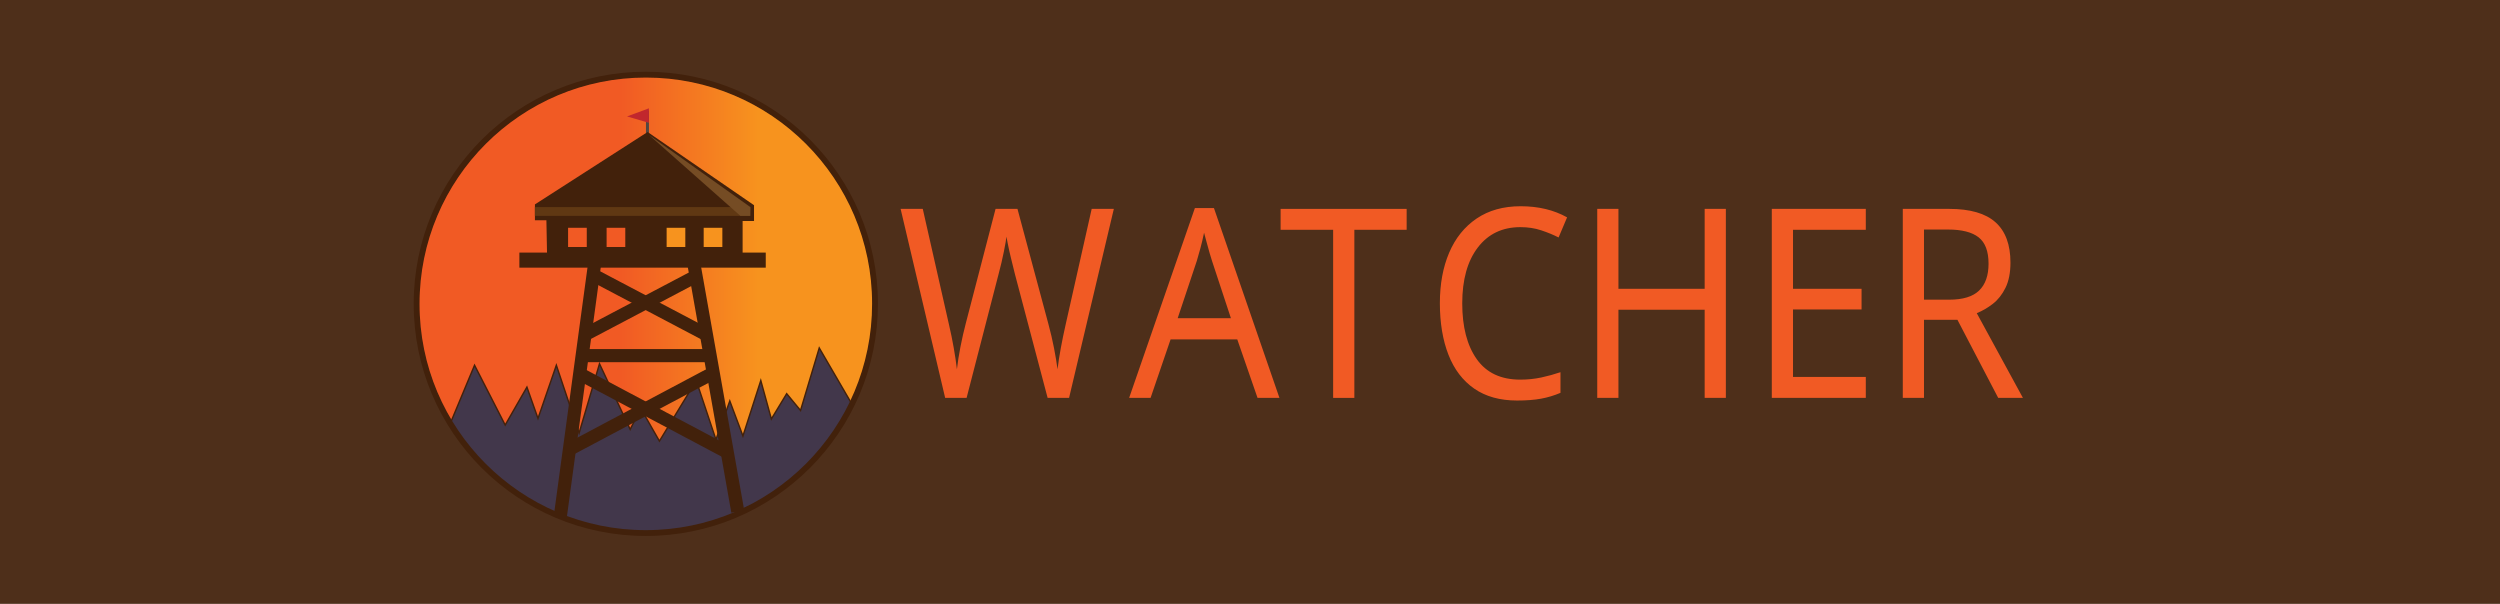
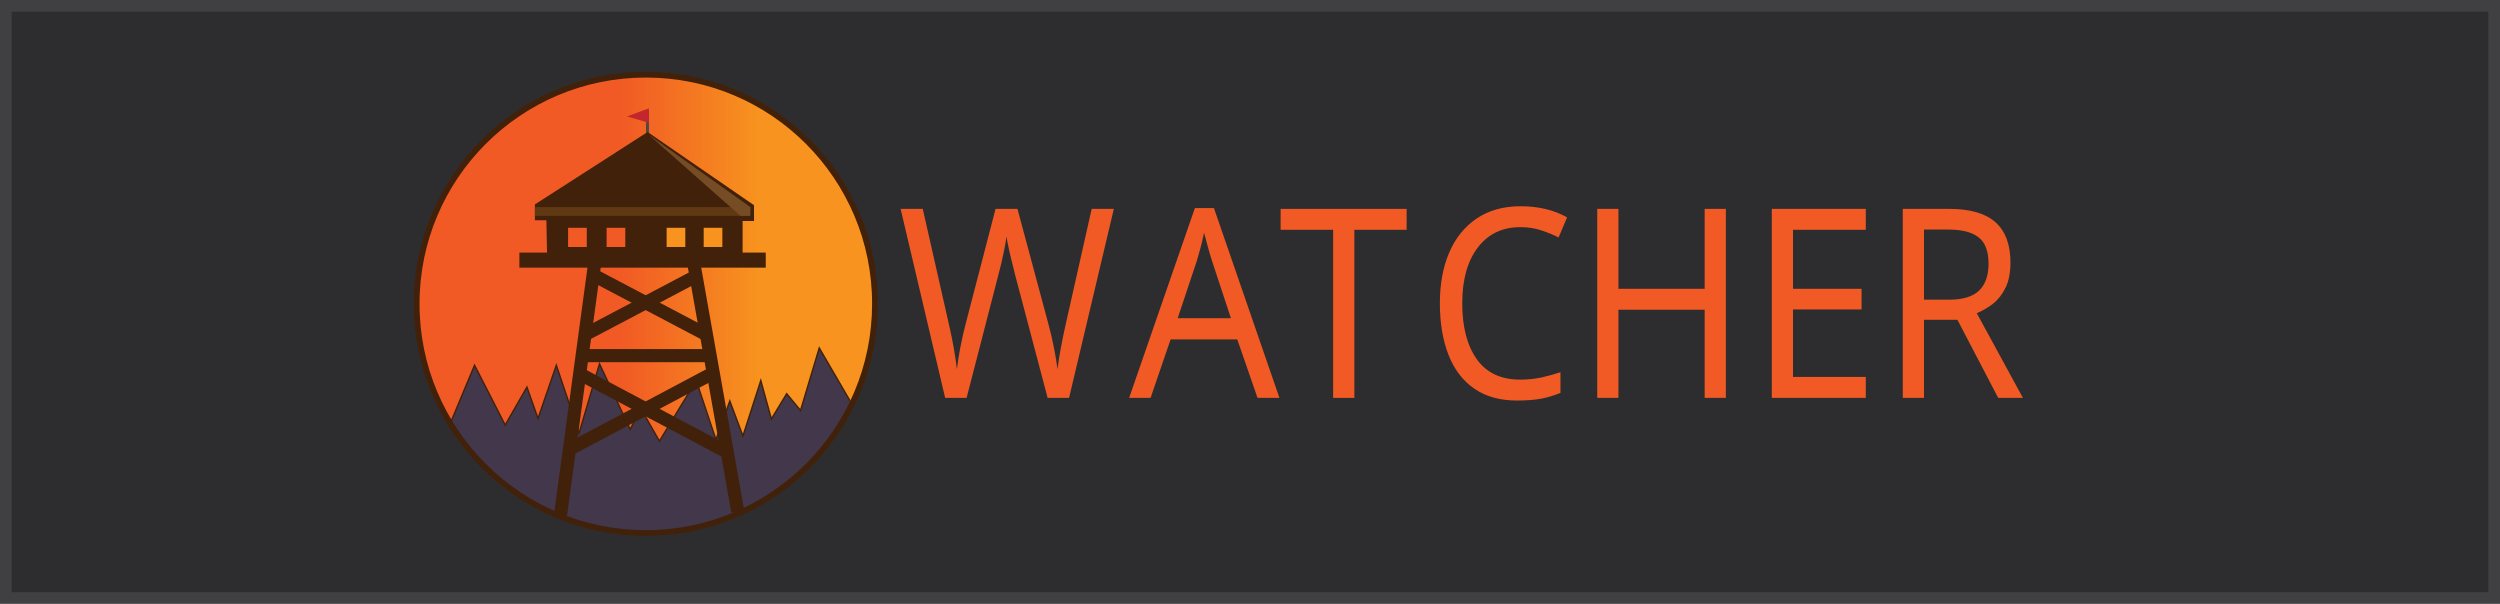
<svg xmlns="http://www.w3.org/2000/svg" xmlns:xlink="http://www.w3.org/1999/xlink" id="Layer_1" data-name="Layer 1" viewBox="0 0 1714 414">
  <defs>
-     <style>.cls-1,.cls-6,.cls-9{fill:#42210b;}.cls-1,.cls-10,.cls-11,.cls-12,.cls-13,.cls-15,.cls-16,.cls-2,.cls-4,.cls-6,.cls-9{stroke:#42210b;}.cls-1,.cls-10,.cls-11,.cls-12,.cls-13,.cls-14,.cls-15,.cls-16,.cls-2,.cls-4,.cls-6,.cls-9{stroke-miterlimit:10;}.cls-1{stroke-width:8px;opacity:0.93;}.cls-10,.cls-11,.cls-15,.cls-16,.cls-2,.cls-9{stroke-width:3px;}.cls-2{fill:url(#linear-gradient);}.cls-3{fill:#534741;}.cls-4{fill:#42374b;}.cls-5{fill:#c1272d;}.cls-6{stroke-width:5px;}.cls-7{fill:#603813;}.cls-8{fill:#754c24;}.cls-10,.cls-12,.cls-17{fill:#f15a24;}.cls-11{fill:#f7931e;}.cls-12{stroke-width:9px;}.cls-13{fill:none;stroke-width:4px;}.cls-14{fill:#fff;stroke:#000;}.cls-15{fill:url(#linear-gradient-2);}.cls-16{fill:url(#linear-gradient-3);}.cls-17{font-size:181.48px;font-family:Verlag-Black, Verlag;}.cls-18{letter-spacing:-0.04em;}.cls-19{letter-spacing:-0.06em;}.cls-20{letter-spacing:-0.03em;}</style>
+     <style>.cls-1{fill:#1f1f21;stroke:#333336;stroke-width:8px;opacity:0.93;}.cls-1,.cls-10,.cls-11,.cls-12,.cls-13,.cls-14,.cls-15,.cls-16,.cls-2,.cls-4,.cls-6,.cls-9{stroke-miterlimit:10;}.cls-10,.cls-11,.cls-12,.cls-13,.cls-15,.cls-16,.cls-2,.cls-4,.cls-6,.cls-9{stroke:#42210b;}.cls-10,.cls-11,.cls-15,.cls-16,.cls-2,.cls-9{stroke-width:3px;}.cls-2{fill:url(#linear-gradient);}.cls-3{fill:#534741;}.cls-4{fill:#42374b;}.cls-5{fill:#c1272d;}.cls-6,.cls-9{fill:#42210b;}.cls-6{stroke-width:5px;}.cls-7{fill:#603813;}.cls-8{fill:#754c24;}.cls-10,.cls-12,.cls-17{fill:#f15a24;}.cls-11{fill:#f7931e;}.cls-12{stroke-width:9px;}.cls-13{fill:none;stroke-width:4px;}.cls-14{fill:#fff;stroke:#000;}.cls-15{fill:url(#linear-gradient-2);}.cls-16{fill:url(#linear-gradient-3);}.cls-17{font-size:181.48px;font-family:Verlag-Black, Verlag;}.cls-18{letter-spacing:-0.04em;}.cls-19{letter-spacing:-0.06em;}.cls-20{letter-spacing:-0.03em;}</style>
    <linearGradient id="linear-gradient" x1="441.38" y1="224.18" x2="755.41" y2="224.18" gradientUnits="userSpaceOnUse">
      <stop offset="0" stop-color="#f15a24" />
      <stop offset="0.3" stop-color="#f7931e" />
    </linearGradient>
    <linearGradient id="linear-gradient-2" x1="526.5" y1="178.75" x2="526.5" y2="178.75" xlink:href="#linear-gradient" />
    <linearGradient id="linear-gradient-3" x1="417.17" y1="178.75" x2="417.17" y2="178.75" xlink:href="#linear-gradient" />
  </defs>
  <rect class="cls-1" x="4" y="4" width="1706" height="406" />
  <path class="cls-2" d="M615.41,224.18a157.14,157.14,0,1,1-157-157A157,157,0,0,1,615.41,224.18Z" transform="translate(-15.5 -16)" />
  <polyline class="cls-3" points="442.87 92.5 442.87 75.67 444.92 75.92 444.92 96.58 442.87 96.33" />
  <polygon class="cls-4" points="325.35 250.42 346.35 291.42 361.26 265.42 368.85 286.89 381.43 250.42 397.02 296.92 411.02 249.42 432.05 294.42 439.25 279.92 452.1 302.42 477.34 260.93 490.85 301.42 500.35 274.92 509.35 298.92 511.87 291.12 521.6 260.93 528.85 287.26 539.35 269.92 548.85 281.42 561.68 238.58 584.32 277.48 576.78 291.24 551.19 322.87 539.87 332.68 531.05 339.13 520.67 344.33 511 348.33 499.44 355.6 488.17 359.56 472.92 363.32 458.64 365.41 446.46 366.15 436.7 366.19 423.75 365.04 404.97 361.58 394.48 358.58 381.69 353.82 363.91 344.91 355 338.67 336.71 323.5 322.88 310.42 308.6 290.57 325.35 250.42" />
  <path class="cls-3" d="M442.5,87.67" transform="translate(-15.5 -16)" />
  <polygon class="cls-5" points="444.89 74.25 429.89 79.82 444.89 84.23 444.89 74.25" />
  <polygon class="cls-6" points="443.95 93.5 369.24 141.5 369.24 148.5 377.06 148.5 377.55 174 443.95 174 506.64 174 506.64 149 514.46 149 514.46 142 443.95 93.5" />
  <rect class="cls-7" x="366.7" y="142" width="147.67" height="6" />
  <polygon class="cls-8" points="444.93 92.5 507.62 148 514.37 148 514.46 142 444.93 92.5" />
  <polyline class="cls-9" points="375.5 174.67 357.58 174.67 357.58 182 364.75 182 523.5 182 523.5 174.67 505.57 174.67" />
  <rect class="cls-10" x="387.98" y="154.67" width="15.81" height="16.17" />
  <rect class="cls-10" x="414.39" y="154.67" width="15.81" height="16.17" />
  <rect class="cls-11" x="455.54" y="154.67" width="15.81" height="16.17" />
  <rect class="cls-11" x="480.94" y="154.67" width="15.81" height="16.17" />
  <path class="cls-10" d="M379.41,198" transform="translate(-15.5 -16)" />
  <line class="cls-12" x1="384.08" y1="354.6" x2="407.51" y2="182.04" />
  <line class="cls-12" x1="475.92" y1="182" x2="505.83" y2="350.75" />
  <line class="cls-12" x1="399.67" y1="243.82" x2="486.17" y2="243.82" />
  <line class="cls-12" x1="407.51" y1="189" x2="484.53" y2="229.58" />
  <line class="cls-12" x1="479.99" y1="187.84" x2="402.97" y2="228.43" />
  <polyline class="cls-12" points="399.67 257.5 454.75 286.75 497.44 309.42" />
  <polyline class="cls-12" points="488.3 256.05 433.21 285.31 390.52 307.98" />
  <path class="cls-13" d="M615.41,224.18a157.14,157.14,0,1,1-157-157A157,157,0,0,1,615.41,224.18Z" transform="translate(-15.5 -16)" />
  <path class="cls-14" d="M502,201.75" transform="translate(-15.5 -16)" />
  <path class="cls-15" d="M526.5,178.75" transform="translate(-15.5 -16)" />
  <path class="cls-16" d="M417.17,178.75" transform="translate(-15.5 -16)" />
  <text class="cls-17" transform="translate(615.53 272.79) scale(0.89 1)">
    <tspan class="cls-18">W</tspan>
    <tspan class="cls-19" x="178.21" y="0">A</tspan>
    <tspan class="cls-20" x="293.08" y="0">T</tspan>
    <tspan x="406.5" y="0">CHER</tspan>
  </text>
</svg>
